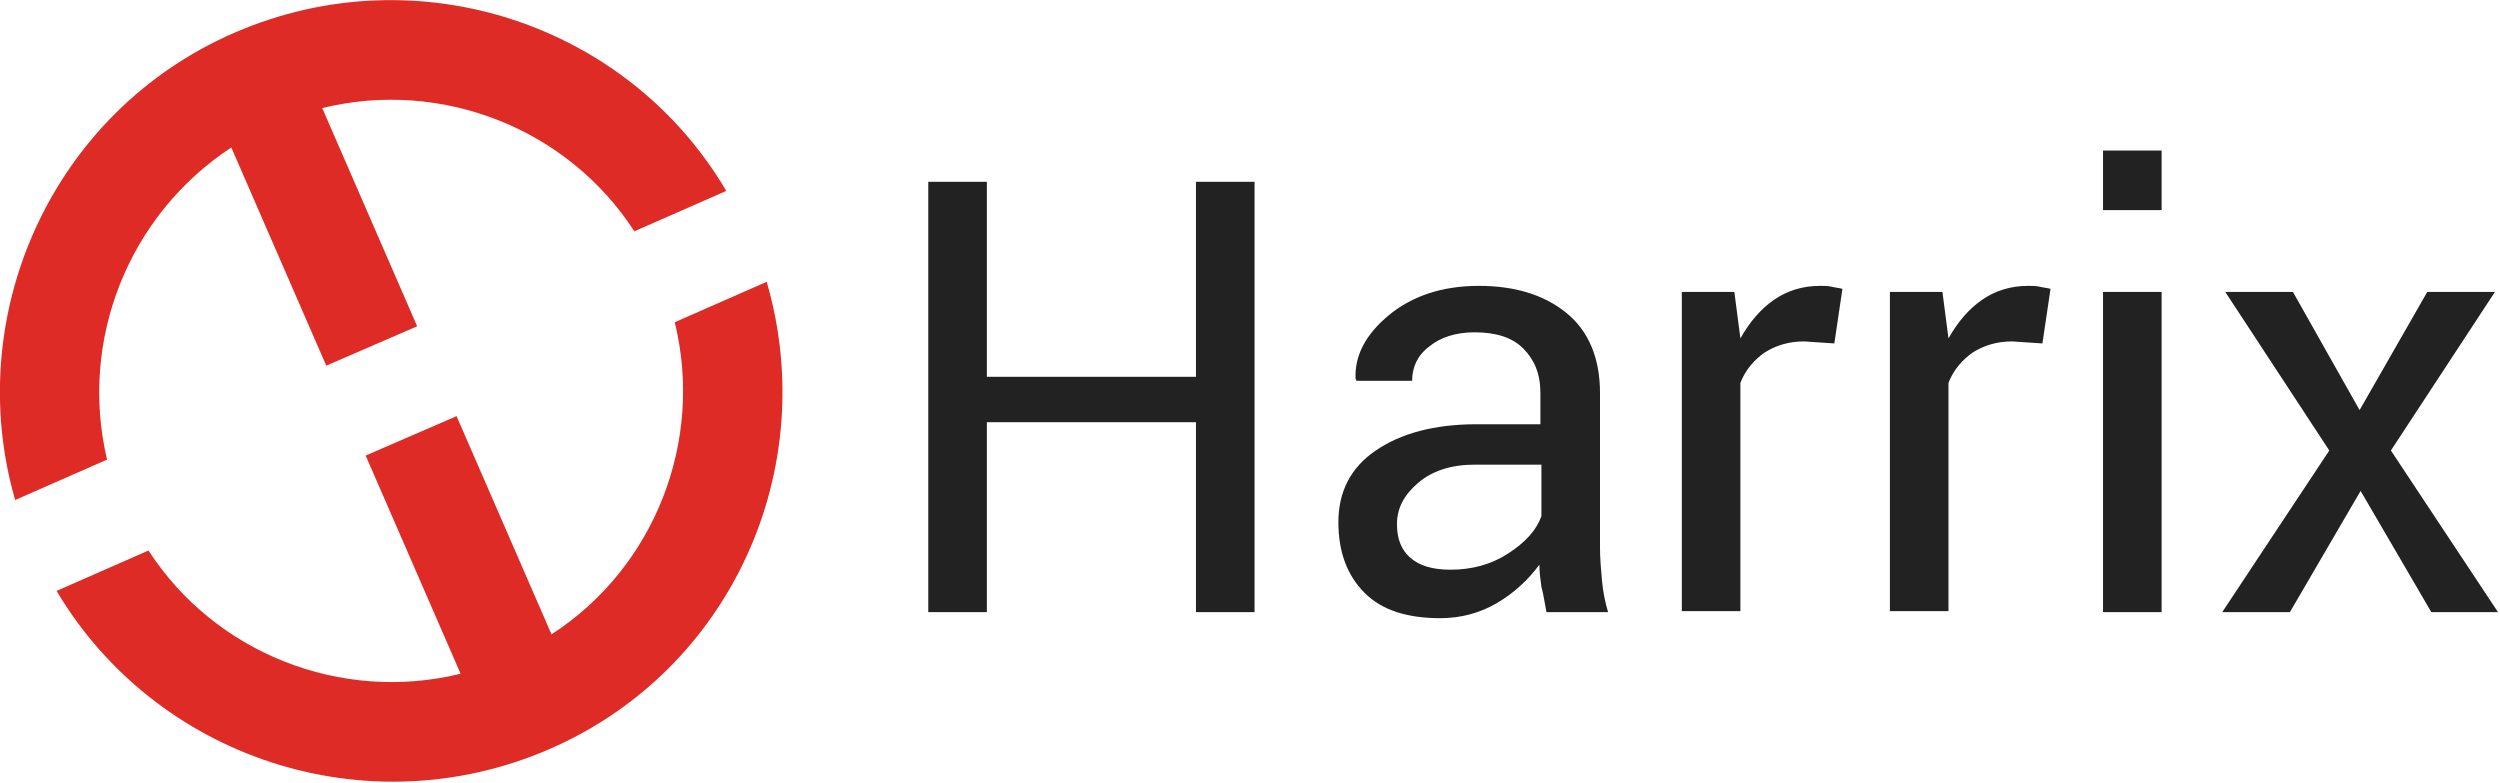
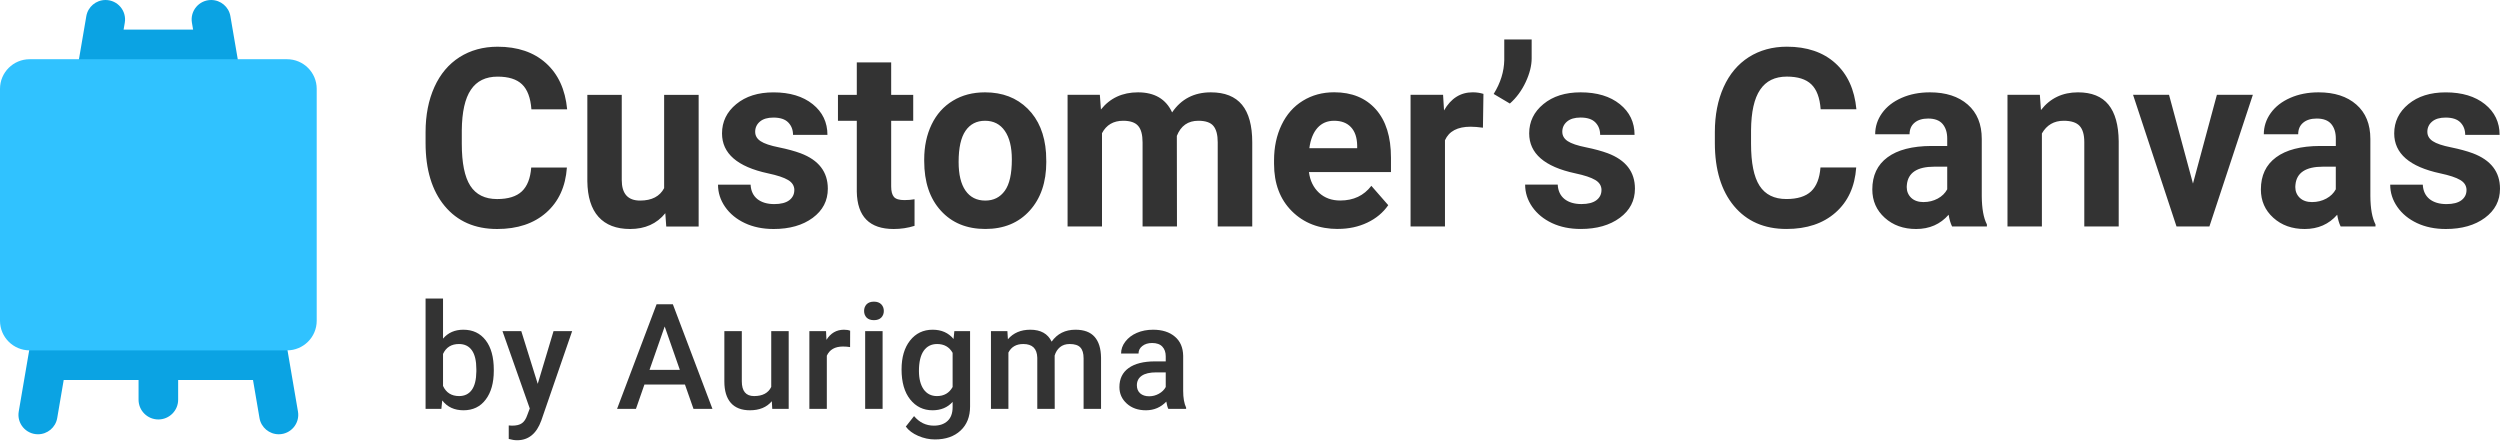
- <svg xmlns="http://www.w3.org/2000/svg" viewBox="0 0 247.5 77.5">
-   <path d="M124.2 60.6h-5.8V41.8H97.7v18.8h-5.8V18h5.8v19.3h20.7V18h5.8v42.6zm28.9 0c-.2-1-.3-1.8-.5-2.5-.1-.7-.2-1.5-.2-2.2-1.1 1.5-2.5 2.8-4.2 3.8s-3.6 1.5-5.6 1.5c-3.3 0-5.8-.8-7.5-2.5s-2.6-4-2.6-7 1.2-5.4 3.7-7.1c2.5-1.7 5.8-2.6 10-2.6h6.3v-3.1c0-1.9-.6-3.3-1.7-4.4-1.1-1.1-2.7-1.6-4.8-1.6-1.9 0-3.4.5-4.5 1.4-1.2.9-1.7 2.1-1.7 3.4h-5.5l-.1-.2c-.1-2.3 1-4.4 3.3-6.3 2.3-1.9 5.3-2.9 8.9-2.9 3.6 0 6.5.9 8.7 2.7s3.3 4.5 3.3 7.9v15.3c0 1.1.1 2.2.2 3.3s.3 2.1.6 3.1h-6.1zm-9.5-4.2c2.1 0 4-.5 5.7-1.6s2.8-2.3 3.3-3.7V46H146c-2.3 0-4.2.6-5.6 1.8-1.4 1.2-2.1 2.5-2.1 4.1 0 1.4.4 2.5 1.3 3.3.9.8 2.2 1.2 4 1.2zm38-22.4l-3-.2c-1.5 0-2.8.4-3.9 1.1-1 .7-1.9 1.7-2.4 3v22.6h-5.8V28.9h5.2l.6 4.6c.9-1.6 2-2.9 3.3-3.8s2.8-1.4 4.6-1.4c.4 0 .8 0 1.2.1s.7.1 1 .2l-.8 5.4zm20.6 0l-3-.2c-1.5 0-2.8.4-3.9 1.1-1 .7-1.9 1.7-2.4 3v22.6h-5.8V28.9h5.2l.6 4.6c.9-1.6 2-2.9 3.3-3.8s2.8-1.4 4.6-1.4c.4 0 .8 0 1.2.1s.7.1 1 .2l-.8 5.4zM214 20.8h-5.8v-5.9h5.8v5.9zm0 39.8h-5.8V28.9h5.8v31.7zm19.6-20l6.7-11.7h6.7l-10.3 15.7 10.6 16h-6.6l-7-12-7 12H220l10.6-16-10.3-15.7h6.7l6.6 11.7z" fill="#222" />
-   <path d="M22.9 14.6l9.4 21.6 9-3.9-9.4-21.6c11.8-2.9 24.3 2 30.9 12.2l9.1-4C62.2 2.4 41.4-4.6 23.3 3.2S-3.8 31.1 1.5 49.5l9.1-4c-2.8-11.8 2.1-24.2 12.3-30.9zm53 13.3l-9.1 4c2.9 11.8-2 24.3-12.2 30.9l-9.4-21.6-9 3.9 9.4 21.6c-11.8 2.9-24.3-2-30.9-12.2l-9.1 4C15.4 75 36.2 82 54.3 74.2s27-27.8 21.6-46.3z" fill="#DE2B26" />
+ <svg xmlns="http://www.w3.org/2000/svg" width="170" height="30" viewBox="0 0 170 30" fill="none">
+   <path d="M38.549 11.393C38.457 12.691 37.99 13.709 37.145 14.456C36.301 15.2 35.188 15.572 33.806 15.572C32.295 15.572 31.106 15.051 30.239 14.009C29.374 12.969 28.939 11.54 28.939 9.723V8.985C28.939 7.827 29.139 6.805 29.539 5.918C29.937 5.036 30.509 4.359 31.25 3.886C31.993 3.416 32.856 3.177 33.837 3.177C35.198 3.177 36.295 3.549 37.125 4.294C37.956 5.04 38.438 6.084 38.566 7.433H36.136C36.078 6.654 35.866 6.087 35.5 5.736C35.138 5.386 34.582 5.211 33.837 5.211C33.027 5.211 32.421 5.506 32.021 6.102C31.618 6.695 31.413 7.617 31.402 8.865V9.775C31.402 11.078 31.593 12.03 31.98 12.632C32.368 13.234 32.976 13.536 33.806 13.536C34.556 13.536 35.117 13.361 35.487 13.013C35.856 12.663 36.068 12.122 36.123 11.391H38.549V11.393ZM45.243 14.495C44.665 15.213 43.866 15.572 42.847 15.572C41.907 15.572 41.192 15.294 40.697 14.745C40.202 14.193 39.952 13.385 39.939 12.319V6.45H42.279V12.24C42.279 13.173 42.695 13.639 43.526 13.639C44.318 13.639 44.864 13.357 45.161 12.794V6.45H47.508V15.403H45.305L45.241 14.497L45.243 14.495ZM54.016 12.93C54.016 12.639 53.872 12.407 53.589 12.24C53.305 12.069 52.851 11.921 52.223 11.787C50.14 11.341 49.097 10.434 49.097 9.073C49.097 8.276 49.42 7.61 50.065 7.08C50.712 6.546 51.555 6.281 52.598 6.281C53.709 6.281 54.6 6.551 55.266 7.085C55.932 7.621 56.266 8.317 56.266 9.173H53.926C53.926 8.832 53.819 8.551 53.602 8.328C53.386 8.105 53.05 7.995 52.59 7.995C52.196 7.995 51.891 8.085 51.675 8.267C51.459 8.451 51.352 8.683 51.352 8.961C51.352 9.224 51.474 9.438 51.72 9.6C51.966 9.764 52.382 9.904 52.964 10.02C53.547 10.139 54.037 10.274 54.437 10.421C55.673 10.885 56.292 11.688 56.292 12.831C56.292 13.648 55.949 14.309 55.264 14.815C54.579 15.32 53.69 15.572 52.607 15.572C51.872 15.572 51.219 15.439 50.65 15.171C50.08 14.902 49.635 14.537 49.309 14.07C48.986 13.604 48.825 13.101 48.825 12.558H51.041C51.063 12.985 51.219 13.309 51.502 13.538C51.789 13.764 52.174 13.878 52.652 13.878C53.099 13.878 53.44 13.79 53.669 13.617C53.898 13.442 54.013 13.212 54.013 12.93H54.016ZM60.6 4.245V6.45H62.099V8.214H60.6V12.68C60.6 13.011 60.664 13.247 60.788 13.392C60.913 13.536 61.15 13.606 61.501 13.606C61.758 13.606 61.987 13.586 62.189 13.549V15.358C61.73 15.502 61.257 15.572 60.771 15.572C59.129 15.572 58.292 14.727 58.262 13.035V8.214H56.981V6.45H58.262V4.245H60.6ZM62.846 10.844C62.846 9.953 63.015 9.162 63.349 8.466C63.683 7.772 64.165 7.231 64.794 6.851C65.422 6.467 66.152 6.279 66.983 6.279C68.167 6.279 69.131 6.649 69.88 7.389C70.625 8.127 71.043 9.132 71.13 10.401L71.148 11.014C71.148 12.391 70.771 13.492 70.021 14.322C69.27 15.154 68.263 15.57 67 15.57C65.737 15.57 64.728 15.154 63.977 14.326C63.223 13.499 62.846 12.374 62.846 10.949V10.841V10.844ZM65.186 11.012C65.186 11.864 65.341 12.514 65.655 12.963C65.968 13.411 66.415 13.639 67 13.639C67.567 13.639 68.008 13.416 68.328 12.971C68.649 12.527 68.805 11.816 68.805 10.839C68.805 10.005 68.647 9.359 68.328 8.9C68.011 8.442 67.561 8.212 66.983 8.212C66.411 8.212 65.968 8.44 65.655 8.895C65.341 9.351 65.186 10.055 65.186 11.012ZM74.79 6.448L74.863 7.446C75.484 6.669 76.325 6.279 77.383 6.279C78.511 6.279 79.284 6.734 79.704 7.643C80.321 6.734 81.197 6.279 82.338 6.279C83.286 6.279 83.993 6.562 84.458 7.126C84.922 7.691 85.153 8.545 85.153 9.681V15.401H82.805V9.679C82.805 9.171 82.708 8.801 82.513 8.565C82.321 8.33 81.978 8.212 81.486 8.212C80.783 8.212 80.297 8.554 80.025 9.241L80.034 15.401H77.695V9.688C77.695 9.169 77.597 8.792 77.394 8.56C77.195 8.328 76.854 8.212 76.374 8.212C75.711 8.212 75.231 8.495 74.936 9.057V15.401H72.595V6.448H74.79ZM90.986 15.57C89.701 15.57 88.654 15.165 87.847 14.359C87.04 13.554 86.635 12.479 86.635 11.137V10.905C86.635 10.007 86.806 9.202 87.147 8.492C87.487 7.783 87.967 7.236 88.592 6.853C89.218 6.467 89.926 6.275 90.725 6.275C91.924 6.275 92.866 6.662 93.556 7.433C94.243 8.208 94.586 9.302 94.586 10.723V11.702H89.008C89.083 12.286 89.312 12.752 89.691 13.107C90.072 13.46 90.554 13.635 91.136 13.635C92.04 13.635 92.742 13.302 93.252 12.636L94.401 13.952C94.05 14.458 93.575 14.856 92.975 15.139C92.378 15.423 91.712 15.566 90.986 15.566V15.57ZM90.719 8.212C90.254 8.212 89.879 8.372 89.588 8.696C89.301 9.018 89.115 9.48 89.035 10.077H92.288V9.885C92.277 9.353 92.138 8.941 91.868 8.65C91.599 8.359 91.215 8.212 90.719 8.212ZM100.838 8.683C100.521 8.641 100.241 8.617 99.999 8.617C99.112 8.617 98.532 8.921 98.258 9.537V15.401H95.918V6.448H98.129L98.194 7.509C98.665 6.686 99.316 6.277 100.144 6.277C100.403 6.277 100.647 6.314 100.874 6.384L100.84 8.681L100.838 8.683ZM102.671 7.041L101.57 6.389C102.035 5.642 102.275 4.874 102.29 4.083V2.685H104.153V3.967C104.153 4.462 104.018 4.998 103.748 5.579C103.476 6.159 103.118 6.647 102.669 7.043L102.671 7.041ZM108.902 12.928C108.902 12.636 108.759 12.404 108.476 12.238C108.191 12.067 107.737 11.918 107.11 11.785C105.026 11.338 103.984 10.432 103.984 9.07C103.984 8.273 104.307 7.608 104.951 7.078C105.598 6.544 106.442 6.279 107.482 6.279C108.594 6.279 109.484 6.548 110.15 7.083C110.816 7.619 111.15 8.315 111.15 9.171H108.81C108.81 8.83 108.703 8.549 108.487 8.326C108.27 8.103 107.934 7.993 107.474 7.993C107.08 7.993 106.776 8.083 106.559 8.265C106.343 8.449 106.236 8.681 106.236 8.959C106.236 9.221 106.358 9.436 106.604 9.598C106.851 9.762 107.266 9.902 107.848 10.018C108.431 10.136 108.921 10.272 109.322 10.419C110.557 10.883 111.176 11.686 111.176 12.829C111.176 13.646 110.833 14.307 110.148 14.812C109.463 15.318 108.574 15.57 107.491 15.57C106.756 15.57 106.103 15.436 105.534 15.169C104.964 14.9 104.519 14.534 104.193 14.068C103.87 13.602 103.709 13.098 103.709 12.555H105.926C105.947 12.982 106.103 13.306 106.388 13.536C106.675 13.762 107.061 13.876 107.538 13.876C107.986 13.876 108.326 13.788 108.555 13.615C108.784 13.44 108.9 13.21 108.9 12.928H108.902ZM126.222 11.391C126.13 12.689 125.664 13.707 124.818 14.453C123.974 15.198 122.861 15.57 121.48 15.57C119.968 15.57 118.78 15.049 117.91 14.007C117.045 12.967 116.61 11.537 116.61 9.72V8.983C116.61 7.825 116.81 6.802 117.21 5.916C117.608 5.034 118.18 4.357 118.921 3.884C119.664 3.414 120.527 3.175 121.507 3.175C122.869 3.175 123.966 3.547 124.796 4.291C125.627 5.038 126.109 6.082 126.235 7.431H123.805C123.747 6.651 123.535 6.084 123.169 5.734C122.807 5.384 122.25 5.209 121.505 5.209C120.696 5.209 120.09 5.504 119.69 6.1C119.285 6.693 119.081 7.615 119.071 8.862V9.773C119.071 11.076 119.261 12.028 119.649 12.63C120.036 13.232 120.645 13.534 121.475 13.534C122.225 13.534 122.786 13.359 123.156 13.011C123.525 12.661 123.736 12.12 123.792 11.389H126.218L126.222 11.391ZM132.743 15.401C132.635 15.187 132.558 14.92 132.507 14.602C131.94 15.25 131.203 15.572 130.295 15.572C129.439 15.572 128.726 15.318 128.162 14.808C127.599 14.3 127.317 13.657 127.317 12.884C127.317 11.934 127.661 11.205 128.351 10.697C129.038 10.189 130.034 9.931 131.334 9.926H132.411V9.418C132.411 9.007 132.306 8.678 132.098 8.431C131.89 8.186 131.563 8.061 131.113 8.061C130.721 8.061 130.411 8.157 130.188 8.346C129.963 8.534 129.85 8.797 129.85 9.129H127.512C127.512 8.613 127.666 8.131 127.978 7.693C128.293 7.253 128.736 6.907 129.308 6.656C129.88 6.404 130.522 6.279 131.235 6.279C132.316 6.279 133.173 6.557 133.807 7.111C134.443 7.667 134.76 8.444 134.76 9.451V13.333C134.766 14.18 134.882 14.826 135.109 15.261V15.401H132.743ZM130.807 13.74C131.152 13.74 131.471 13.661 131.764 13.505C132.055 13.348 132.269 13.136 132.411 12.873V11.334H131.537C130.366 11.334 129.741 11.745 129.666 12.575L129.657 12.715C129.657 13.013 129.76 13.258 129.963 13.453C130.169 13.646 130.449 13.742 130.807 13.742V13.74ZM138.71 6.448L138.785 7.483C139.41 6.68 140.25 6.279 141.303 6.279C142.233 6.279 142.924 6.559 143.376 7.115C143.83 7.671 144.061 8.506 144.072 9.613V15.401H141.732V9.661C141.732 9.156 141.624 8.786 141.408 8.556C141.192 8.328 140.834 8.212 140.331 8.212C139.674 8.212 139.179 8.499 138.849 9.075V15.401H136.509V6.448H138.712H138.71ZM149.123 12.479L150.748 6.448H153.194L150.239 15.401H148.003L145.048 6.448H147.494L149.121 12.479H149.123ZM159.165 15.401C159.058 15.187 158.981 14.92 158.93 14.602C158.363 15.25 157.626 15.572 156.718 15.572C155.862 15.572 155.149 15.318 154.585 14.808C154.022 14.3 153.74 13.657 153.74 12.884C153.74 11.934 154.084 11.205 154.774 10.697C155.461 10.189 156.457 9.931 157.757 9.926H158.836V9.418C158.836 9.007 158.731 8.678 158.523 8.431C158.315 8.186 157.988 8.061 157.538 8.061C157.146 8.061 156.836 8.157 156.613 8.346C156.388 8.534 156.277 8.797 156.277 9.129H153.939C153.939 8.613 154.093 8.131 154.406 7.693C154.72 7.253 155.164 6.907 155.735 6.656C156.307 6.404 156.949 6.279 157.662 6.279C158.744 6.279 159.6 6.557 160.232 7.111C160.868 7.667 161.185 8.444 161.185 9.451V13.333C161.191 14.18 161.307 14.826 161.534 15.261V15.401H159.165ZM157.23 13.74C157.575 13.74 157.894 13.661 158.187 13.505C158.478 13.348 158.692 13.136 158.834 12.873V11.334H157.96C156.789 11.334 156.163 11.745 156.089 12.575L156.08 12.715C156.08 13.013 156.183 13.258 156.386 13.453C156.592 13.646 156.872 13.742 157.23 13.742V13.74ZM167.724 12.93C167.724 12.639 167.581 12.407 167.298 12.24C167.013 12.069 166.559 11.921 165.932 11.787C163.848 11.341 162.806 10.434 162.806 9.073C162.806 8.276 163.129 7.61 163.773 7.08C164.42 6.546 165.264 6.281 166.307 6.281C167.418 6.281 168.309 6.551 168.975 7.085C169.64 7.621 169.974 8.317 169.974 9.173H167.634C167.634 8.832 167.527 8.551 167.311 8.328C167.094 8.105 166.758 7.995 166.298 7.995C165.904 7.995 165.6 8.085 165.384 8.267C165.167 8.451 165.06 8.683 165.06 8.961C165.06 9.224 165.182 9.438 165.429 9.6C165.675 9.764 166.09 9.904 166.673 10.02C167.255 10.139 167.745 10.274 168.146 10.421C169.381 10.885 170 11.688 170 12.831C170 13.648 169.658 14.309 168.972 14.815C168.287 15.32 167.399 15.572 166.315 15.572C165.581 15.572 164.928 15.439 164.358 15.171C163.788 14.902 163.343 14.537 163.018 14.07C162.694 13.604 162.534 13.101 162.534 12.558H164.75C164.771 12.985 164.928 13.309 165.21 13.538C165.497 13.764 165.883 13.878 166.36 13.878C166.808 13.878 167.148 13.79 167.377 13.617C167.606 13.442 167.722 13.212 167.722 12.93H167.724Z" fill="#333333" />
+   <path d="M33.578 25.214C33.578 26.034 33.394 26.687 33.026 27.172C32.662 27.657 32.159 27.899 31.518 27.899C30.899 27.899 30.417 27.676 30.072 27.23L30.014 27.802H28.939V20.302H30.126V23.026C30.468 22.623 30.928 22.421 31.508 22.421C32.152 22.421 32.658 22.66 33.026 23.139C33.394 23.617 33.578 24.286 33.578 25.145V25.214ZM32.392 25.111C32.392 24.538 32.291 24.109 32.089 23.822C31.887 23.536 31.594 23.393 31.21 23.393C30.696 23.393 30.334 23.617 30.126 24.066V26.244C30.338 26.703 30.702 26.933 31.22 26.933C31.591 26.933 31.877 26.794 32.079 26.518C32.281 26.241 32.385 25.823 32.392 25.263V25.111Z" fill="#333333" />
+   <path d="M36.566 26.102L37.64 22.519H38.905L36.806 28.602C36.483 29.491 35.936 29.936 35.165 29.936C34.992 29.936 34.802 29.906 34.594 29.848V28.93L34.818 28.944C35.118 28.944 35.342 28.889 35.492 28.778C35.645 28.671 35.765 28.489 35.853 28.231L36.024 27.777L34.169 22.519H35.448L36.566 26.102Z" fill="#333333" />
+   <path d="M46.576 26.146H43.822L43.245 27.802H41.961L44.647 20.692H45.755L48.446 27.802H47.157L46.576 26.146ZM44.168 25.15H46.229L45.199 22.201L44.168 25.15Z" fill="#333333" />
+   <path d="M52.484 27.284C52.135 27.694 51.641 27.899 50.999 27.899C50.426 27.899 49.992 27.732 49.696 27.396C49.403 27.061 49.256 26.576 49.256 25.941V22.519H50.443V25.927C50.443 26.597 50.721 26.933 51.278 26.933C51.854 26.933 52.243 26.726 52.444 26.312V22.519H53.631V27.802H52.513L52.484 27.284Z" fill="#333333" />
+   <path d="M57.806 23.602C57.649 23.576 57.488 23.564 57.322 23.564C56.779 23.564 56.412 23.772 56.224 24.189V27.802H55.037V22.519H56.17L56.199 23.109C56.486 22.65 56.883 22.421 57.391 22.421C57.56 22.421 57.7 22.444 57.81 22.489L57.806 23.602Z" fill="#333333" />
+   <path d="M60.017 27.802H58.831V22.519H60.017V27.802ZM58.758 21.146C58.758 20.964 58.815 20.813 58.928 20.692C59.046 20.572 59.212 20.512 59.427 20.512C59.641 20.512 59.807 20.572 59.925 20.692C60.042 20.813 60.1 20.964 60.1 21.146C60.1 21.326 60.042 21.475 59.925 21.596C59.807 21.713 59.641 21.771 59.427 21.771C59.212 21.771 59.046 21.713 58.928 21.596C58.815 21.475 58.758 21.326 58.758 21.146Z" fill="#333333" />
+   <path d="M61.306 25.121C61.306 24.301 61.498 23.646 61.882 23.158C62.27 22.667 62.782 22.421 63.42 22.421C64.023 22.421 64.496 22.631 64.841 23.051L64.895 22.519H65.965V27.641C65.965 28.334 65.748 28.881 65.315 29.281C64.885 29.682 64.304 29.882 63.572 29.882C63.184 29.882 62.805 29.8 62.434 29.638C62.066 29.478 61.786 29.268 61.594 29.008L62.156 28.295C62.52 28.728 62.97 28.944 63.504 28.944C63.897 28.944 64.208 28.837 64.436 28.622C64.664 28.41 64.778 28.098 64.778 27.685V27.328C64.436 27.709 63.98 27.899 63.411 27.899C62.792 27.899 62.286 27.654 61.892 27.162C61.502 26.671 61.306 25.99 61.306 25.121ZM62.488 25.224C62.488 25.754 62.595 26.172 62.81 26.479C63.028 26.781 63.329 26.933 63.714 26.933C64.192 26.933 64.547 26.727 64.778 26.317V23.993C64.553 23.593 64.202 23.393 63.723 23.393C63.333 23.393 63.028 23.547 62.81 23.856C62.595 24.166 62.488 24.621 62.488 25.224Z" fill="#333333" />
+   <path d="M68.503 22.519L68.537 23.07C68.909 22.637 69.416 22.421 70.061 22.421C70.767 22.421 71.251 22.691 71.511 23.231C71.895 22.691 72.436 22.421 73.132 22.421C73.715 22.421 74.148 22.582 74.431 22.904C74.718 23.227 74.864 23.702 74.871 24.33V27.802H73.684V24.364C73.684 24.029 73.611 23.783 73.464 23.627C73.318 23.471 73.075 23.393 72.737 23.393C72.466 23.393 72.245 23.466 72.073 23.612C71.903 23.756 71.785 23.944 71.716 24.179L71.721 27.802H70.535V24.325C70.518 23.703 70.201 23.393 69.582 23.393C69.107 23.393 68.77 23.586 68.572 23.974V27.802H67.385V22.519H68.503Z" fill="#333333" />
+   <path d="M79.445 27.802C79.393 27.701 79.348 27.537 79.309 27.309C78.931 27.703 78.469 27.899 77.922 27.899C77.391 27.899 76.959 27.748 76.623 27.445C76.288 27.143 76.12 26.768 76.12 26.322C76.12 25.759 76.329 25.328 76.745 25.028C77.165 24.726 77.764 24.574 78.542 24.574H79.27V24.227C79.27 23.954 79.193 23.736 79.04 23.573C78.887 23.407 78.654 23.324 78.342 23.324C78.072 23.324 77.85 23.393 77.678 23.529C77.505 23.663 77.419 23.834 77.419 24.042H76.233C76.233 23.752 76.329 23.482 76.521 23.231C76.713 22.977 76.973 22.779 77.302 22.636C77.634 22.492 78.003 22.421 78.41 22.421C79.029 22.421 79.522 22.577 79.89 22.89C80.258 23.199 80.447 23.635 80.456 24.198V26.581C80.456 27.056 80.523 27.436 80.656 27.719V27.802H79.445ZM78.142 26.947C78.376 26.947 78.596 26.89 78.801 26.776C79.009 26.662 79.166 26.509 79.27 26.317V25.321H78.63C78.191 25.321 77.86 25.398 77.639 25.551C77.418 25.704 77.307 25.92 77.307 26.2C77.307 26.428 77.382 26.61 77.531 26.747C77.684 26.881 77.888 26.947 78.142 26.947Z" fill="#333333" />
+   <path fill-rule="evenodd" clip-rule="evenodd" d="M5.869 1.101C5.977 0.465 6.53 0 7.177 0C7.999 0 8.623 0.738 8.485 1.546L8.405 2.013L13.131 2.013L13.051 1.546C12.913 0.738 13.537 0 14.359 0C15.006 0 15.559 0.465 15.667 1.101L20.262 27.984C20.401 28.792 19.776 29.53 18.954 29.53C18.308 29.53 17.755 29.065 17.646 28.429L17.204 25.838H12.114V27.181C12.114 27.922 11.511 28.523 10.768 28.523C10.025 28.523 9.422 27.922 9.422 27.181V25.838H4.332L3.89 28.429C3.781 29.065 3.228 29.53 2.582 29.53C1.76 29.53 1.135 28.792 1.274 27.984L5.869 1.101Z" fill="#0BA3E3" />
+   <path d="M0 6.04C0 4.928 0.904 4.027 2.019 4.027H19.517C20.632 4.027 21.536 4.928 21.536 6.04V21.812C21.536 22.924 20.632 23.825 19.517 23.825H2.019C0.904 23.825 0 22.924 0 21.812V6.04Z" fill="#30C2FF" />
</svg>
